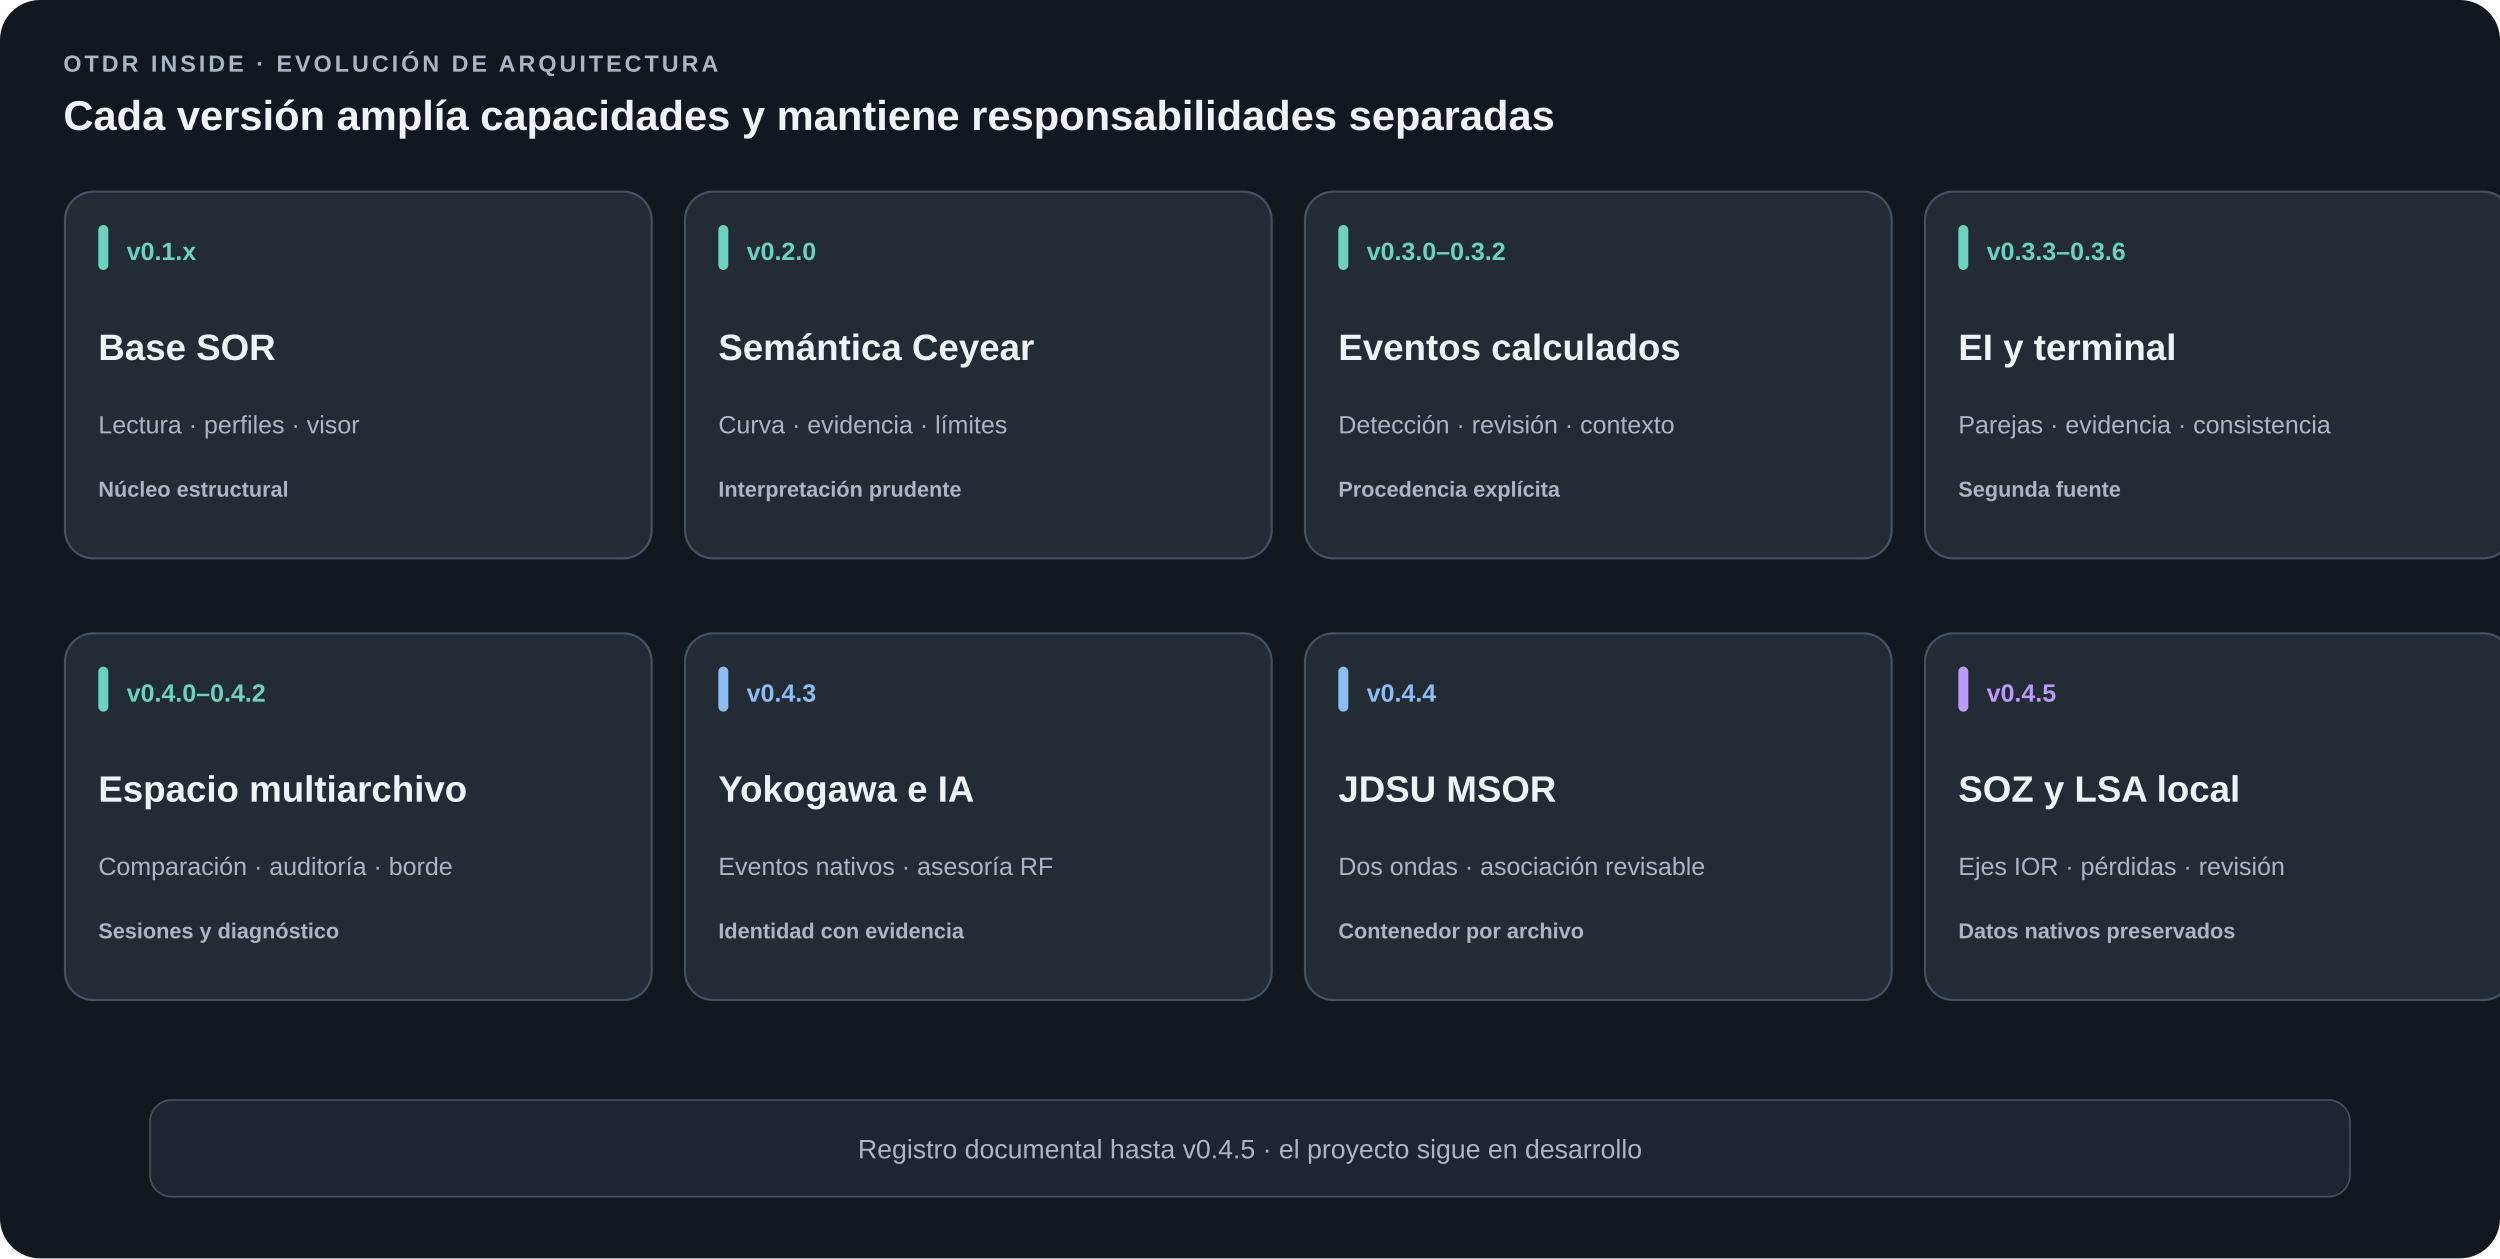
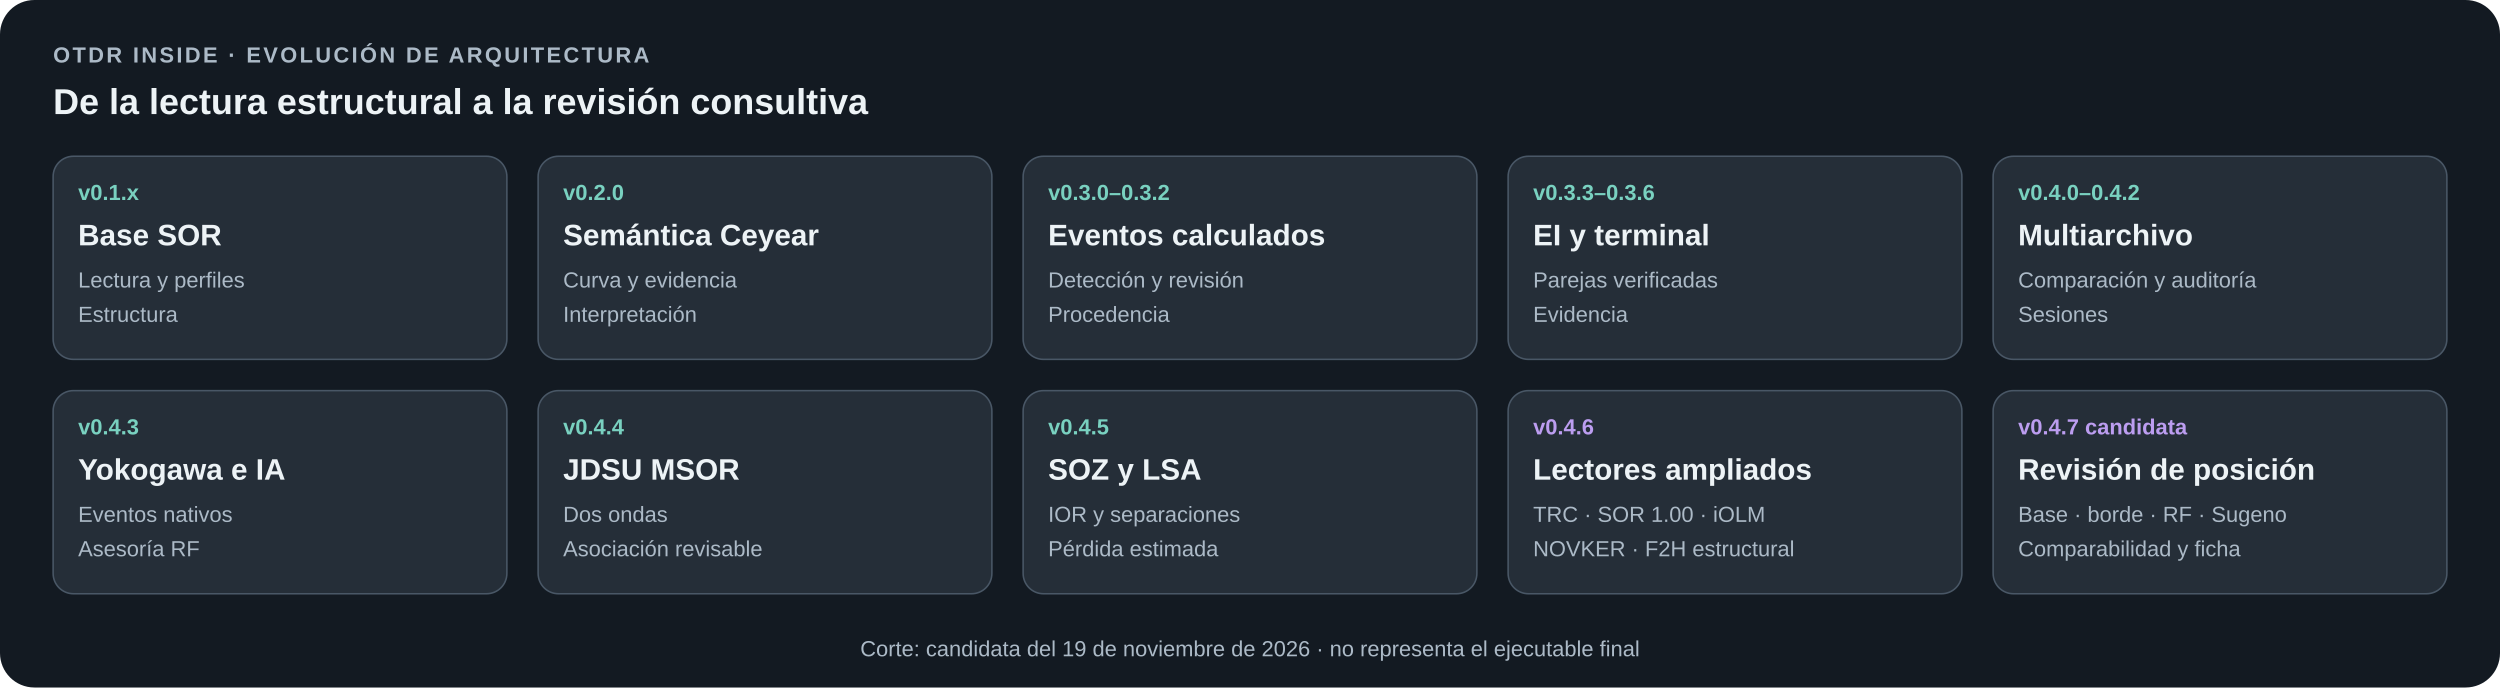
- <svg xmlns="http://www.w3.org/2000/svg" width="1500" height="755" viewBox="0 0 1500 755">
-   <rect width="1500" height="755" rx="24" fill="#121820" />
+ <svg xmlns="http://www.w3.org/2000/svg" width="1600" height="440" viewBox="0 0 1600 440">
+   <rect width="1600" height="440" rx="22" fill="#131a22" />
  <g font-family="Segoe UI,Arial,sans-serif">
-     <text x="38" y="43" font-size="14" font-weight="700" fill="#aab6c2" letter-spacing="1.8">OTDR INSIDE · EVOLUCIÓN DE ARQUITECTURA</text>
-     <text x="38" y="78" font-size="25" font-weight="700" fill="#eef3f6">Cada versión amplía capacidades y mantiene responsabilidades separadas</text>
-     <rect x="39" y="115" width="352" height="220" rx="17" fill="#232c35" stroke="#44525f" stroke-width="1.3" />
-     <rect x="59" y="135" width="6" height="27" rx="3" fill="#6cd2be" />
-     <text x="76" y="156" font-size="15" font-weight="700" fill="#6cd2be">v0.1.x</text>
-     <text x="59" y="216" font-size="22" font-weight="700" fill="#eef3f6">Base SOR</text>
-     <text x="59" y="260" font-size="15" fill="#aab6c2">Lectura · perfiles · visor</text>
-     <text x="59" y="298" font-size="13" font-weight="600" fill="#aab6c2">Núcleo estructural</text>
-     <rect x="411" y="115" width="352" height="220" rx="17" fill="#232c35" stroke="#44525f" stroke-width="1.3" />
-     <rect x="431" y="135" width="6" height="27" rx="3" fill="#6cd2be" />
-     <text x="448" y="156" font-size="15" font-weight="700" fill="#6cd2be">v0.2.0</text>
-     <text x="431" y="216" font-size="22" font-weight="700" fill="#eef3f6">Semántica Ceyear</text>
-     <text x="431" y="260" font-size="15" fill="#aab6c2">Curva · evidencia · límites</text>
-     <text x="431" y="298" font-size="13" font-weight="600" fill="#aab6c2">Interpretación prudente</text>
-     <rect x="783" y="115" width="352" height="220" rx="17" fill="#232c35" stroke="#44525f" stroke-width="1.3" />
-     <rect x="803" y="135" width="6" height="27" rx="3" fill="#6cd2be" />
-     <text x="820" y="156" font-size="15" font-weight="700" fill="#6cd2be">v0.3.0–0.3.2</text>
-     <text x="803" y="216" font-size="22" font-weight="700" fill="#eef3f6">Eventos calculados</text>
-     <text x="803" y="260" font-size="15" fill="#aab6c2">Detección · revisión · contexto</text>
-     <text x="803" y="298" font-size="13" font-weight="600" fill="#aab6c2">Procedencia explícita</text>
-     <rect x="1155" y="115" width="352" height="220" rx="17" fill="#232c35" stroke="#44525f" stroke-width="1.3" />
-     <rect x="1175" y="135" width="6" height="27" rx="3" fill="#6cd2be" />
-     <text x="1192" y="156" font-size="15" font-weight="700" fill="#6cd2be">v0.3.3–0.3.6</text>
-     <text x="1175" y="216" font-size="22" font-weight="700" fill="#eef3f6">EI y terminal</text>
-     <text x="1175" y="260" font-size="15" fill="#aab6c2">Parejas · evidencia · consistencia</text>
-     <text x="1175" y="298" font-size="13" font-weight="600" fill="#aab6c2">Segunda fuente</text>
-     <rect x="39" y="380" width="352" height="220" rx="17" fill="#232c35" stroke="#44525f" stroke-width="1.3" />
-     <rect x="59" y="400" width="6" height="27" rx="3" fill="#6cd2be" />
-     <text x="76" y="421" font-size="15" font-weight="700" fill="#6cd2be">v0.4.0–0.4.2</text>
-     <text x="59" y="481" font-size="22" font-weight="700" fill="#eef3f6">Espacio multiarchivo</text>
-     <text x="59" y="525" font-size="15" fill="#aab6c2">Comparación · auditoría · borde</text>
-     <text x="59" y="563" font-size="13" font-weight="600" fill="#aab6c2">Sesiones y diagnóstico</text>
-     <rect x="411" y="380" width="352" height="220" rx="17" fill="#232c35" stroke="#44525f" stroke-width="1.3" />
-     <rect x="431" y="400" width="6" height="27" rx="3" fill="#8cbcf1" />
-     <text x="448" y="421" font-size="15" font-weight="700" fill="#8cbcf1">v0.4.3</text>
-     <text x="431" y="481" font-size="22" font-weight="700" fill="#eef3f6">Yokogawa e IA</text>
-     <text x="431" y="525" font-size="15" fill="#aab6c2">Eventos nativos · asesoría RF</text>
-     <text x="431" y="563" font-size="13" font-weight="600" fill="#aab6c2">Identidad con evidencia</text>
-     <rect x="783" y="380" width="352" height="220" rx="17" fill="#232c35" stroke="#44525f" stroke-width="1.3" />
-     <rect x="803" y="400" width="6" height="27" rx="3" fill="#8cbcf1" />
-     <text x="820" y="421" font-size="15" font-weight="700" fill="#8cbcf1">v0.4.4</text>
-     <text x="803" y="481" font-size="22" font-weight="700" fill="#eef3f6">JDSU MSOR</text>
-     <text x="803" y="525" font-size="15" fill="#aab6c2">Dos ondas · asociación revisable</text>
-     <text x="803" y="563" font-size="13" font-weight="600" fill="#aab6c2">Contenedor por archivo</text>
-     <rect x="1155" y="380" width="352" height="220" rx="17" fill="#232c35" stroke="#44525f" stroke-width="1.3" />
-     <rect x="1175" y="400" width="6" height="27" rx="3" fill="#bc9afa" />
-     <text x="1192" y="421" font-size="15" font-weight="700" fill="#bc9afa">v0.4.5</text>
-     <text x="1175" y="481" font-size="22" font-weight="700" fill="#eef3f6">SOZ y LSA local</text>
-     <text x="1175" y="525" font-size="15" fill="#aab6c2">Ejes IOR · pérdidas · revisión</text>
-     <text x="1175" y="563" font-size="13" font-weight="600" fill="#aab6c2">Datos nativos preservados</text>
-     <rect x="90" y="660" width="1320" height="58" rx="13" fill="#1d2630" stroke="#44525f" />
-     <text x="750" y="695" text-anchor="middle" font-size="16" fill="#aab6c2">Registro documental hasta v0.4.5 · el proyecto sigue en desarrollo</text>
+     <text x="34" y="40" font-size="14" font-weight="700" letter-spacing="1.5" fill="#acbac7">OTDR INSIDE · EVOLUCIÓN DE ARQUITECTURA</text>
+     <text x="34" y="73" font-size="23" font-weight="700" fill="#edf3f6">De la lectura estructural a la revisión consultiva</text>
+     <rect x="34" y="100" width="290.4" height="130" rx="13" fill="#252e38" stroke="#495766" />
+     <text x="50" y="128" font-size="14" fill="#79d1c0" font-weight="700">v0.1.x</text>
+     <text x="50" y="157" font-size="19" font-weight="700" fill="#edf3f6">Base SOR</text>
+     <text x="50" y="184" font-size="14" fill="#acbac7">Lectura y perfiles</text>
+     <text x="50" y="206" font-size="14" fill="#acbac7">Estructura</text>
+     <rect x="344.4" y="100" width="290.4" height="130" rx="13" fill="#252e38" stroke="#495766" />
+     <text x="360.4" y="128" font-size="14" fill="#79d1c0" font-weight="700">v0.2.0</text>
+     <text x="360.4" y="157" font-size="19" font-weight="700" fill="#edf3f6">Semántica Ceyear</text>
+     <text x="360.4" y="184" font-size="14" fill="#acbac7">Curva y evidencia</text>
+     <text x="360.4" y="206" font-size="14" fill="#acbac7">Interpretación</text>
+     <rect x="654.8" y="100" width="290.4" height="130" rx="13" fill="#252e38" stroke="#495766" />
+     <text x="670.8" y="128" font-size="14" fill="#79d1c0" font-weight="700">v0.3.0–0.3.2</text>
+     <text x="670.8" y="157" font-size="19" font-weight="700" fill="#edf3f6">Eventos calculados</text>
+     <text x="670.8" y="184" font-size="14" fill="#acbac7">Detección y revisión</text>
+     <text x="670.8" y="206" font-size="14" fill="#acbac7">Procedencia</text>
+     <rect x="965.2" y="100" width="290.4" height="130" rx="13" fill="#252e38" stroke="#495766" />
+     <text x="981.2" y="128" font-size="14" fill="#79d1c0" font-weight="700">v0.3.3–0.3.6</text>
+     <text x="981.2" y="157" font-size="19" font-weight="700" fill="#edf3f6">EI y terminal</text>
+     <text x="981.2" y="184" font-size="14" fill="#acbac7">Parejas verificadas</text>
+     <text x="981.2" y="206" font-size="14" fill="#acbac7">Evidencia</text>
+     <rect x="1275.6" y="100" width="290.4" height="130" rx="13" fill="#252e38" stroke="#495766" />
+     <text x="1291.6" y="128" font-size="14" fill="#79d1c0" font-weight="700">v0.4.0–0.4.2</text>
+     <text x="1291.6" y="157" font-size="19" font-weight="700" fill="#edf3f6">Multiarchivo</text>
+     <text x="1291.6" y="184" font-size="14" fill="#acbac7">Comparación y auditoría</text>
+     <text x="1291.6" y="206" font-size="14" fill="#acbac7">Sesiones</text>
+     <rect x="34" y="250" width="290.4" height="130" rx="13" fill="#252e38" stroke="#495766" />
+     <text x="50" y="278" font-size="14" fill="#79d1c0" font-weight="700">v0.4.3</text>
+     <text x="50" y="307" font-size="19" font-weight="700" fill="#edf3f6">Yokogawa e IA</text>
+     <text x="50" y="334" font-size="14" fill="#acbac7">Eventos nativos</text>
+     <text x="50" y="356" font-size="14" fill="#acbac7">Asesoría RF</text>
+     <rect x="344.4" y="250" width="290.4" height="130" rx="13" fill="#252e38" stroke="#495766" />
+     <text x="360.4" y="278" font-size="14" fill="#79d1c0" font-weight="700">v0.4.4</text>
+     <text x="360.4" y="307" font-size="19" font-weight="700" fill="#edf3f6">JDSU MSOR</text>
+     <text x="360.4" y="334" font-size="14" fill="#acbac7">Dos ondas</text>
+     <text x="360.4" y="356" font-size="14" fill="#acbac7">Asociación revisable</text>
+     <rect x="654.8" y="250" width="290.4" height="130" rx="13" fill="#252e38" stroke="#495766" />
+     <text x="670.8" y="278" font-size="14" fill="#79d1c0" font-weight="700">v0.4.5</text>
+     <text x="670.8" y="307" font-size="19" font-weight="700" fill="#edf3f6">SOZ y LSA</text>
+     <text x="670.8" y="334" font-size="14" fill="#acbac7">IOR y separaciones</text>
+     <text x="670.8" y="356" font-size="14" fill="#acbac7">Pérdida estimada</text>
+     <rect x="965.2" y="250" width="290.4" height="130" rx="13" fill="#252e38" stroke="#495766" />
+     <text x="981.2" y="278" font-size="14" fill="#bc9df0" font-weight="700">v0.4.6</text>
+     <text x="981.2" y="307" font-size="19" font-weight="700" fill="#edf3f6">Lectores ampliados</text>
+     <text x="981.2" y="334" font-size="14" fill="#acbac7">TRC · SOR 1.00 · iOLM</text>
+     <text x="981.2" y="356" font-size="14" fill="#acbac7">NOVKER · F2H estructural</text>
+     <rect x="1275.6" y="250" width="290.4" height="130" rx="13" fill="#252e38" stroke="#495766" />
+     <text x="1291.6" y="278" font-size="14" fill="#bc9df0" font-weight="700">v0.4.7 candidata</text>
+     <text x="1291.6" y="307" font-size="19" font-weight="700" fill="#edf3f6">Revisión de posición</text>
+     <text x="1291.6" y="334" font-size="14" fill="#acbac7">Base · borde · RF · Sugeno</text>
+     <text x="1291.6" y="356" font-size="14" fill="#acbac7">Comparabilidad y ficha</text>
+     <text x="800" y="420" text-anchor="middle" font-size="14" fill="#acbac7">Corte: candidata del 19 de noviembre de 2026 · no representa el ejecutable final</text>
  </g>
</svg>
